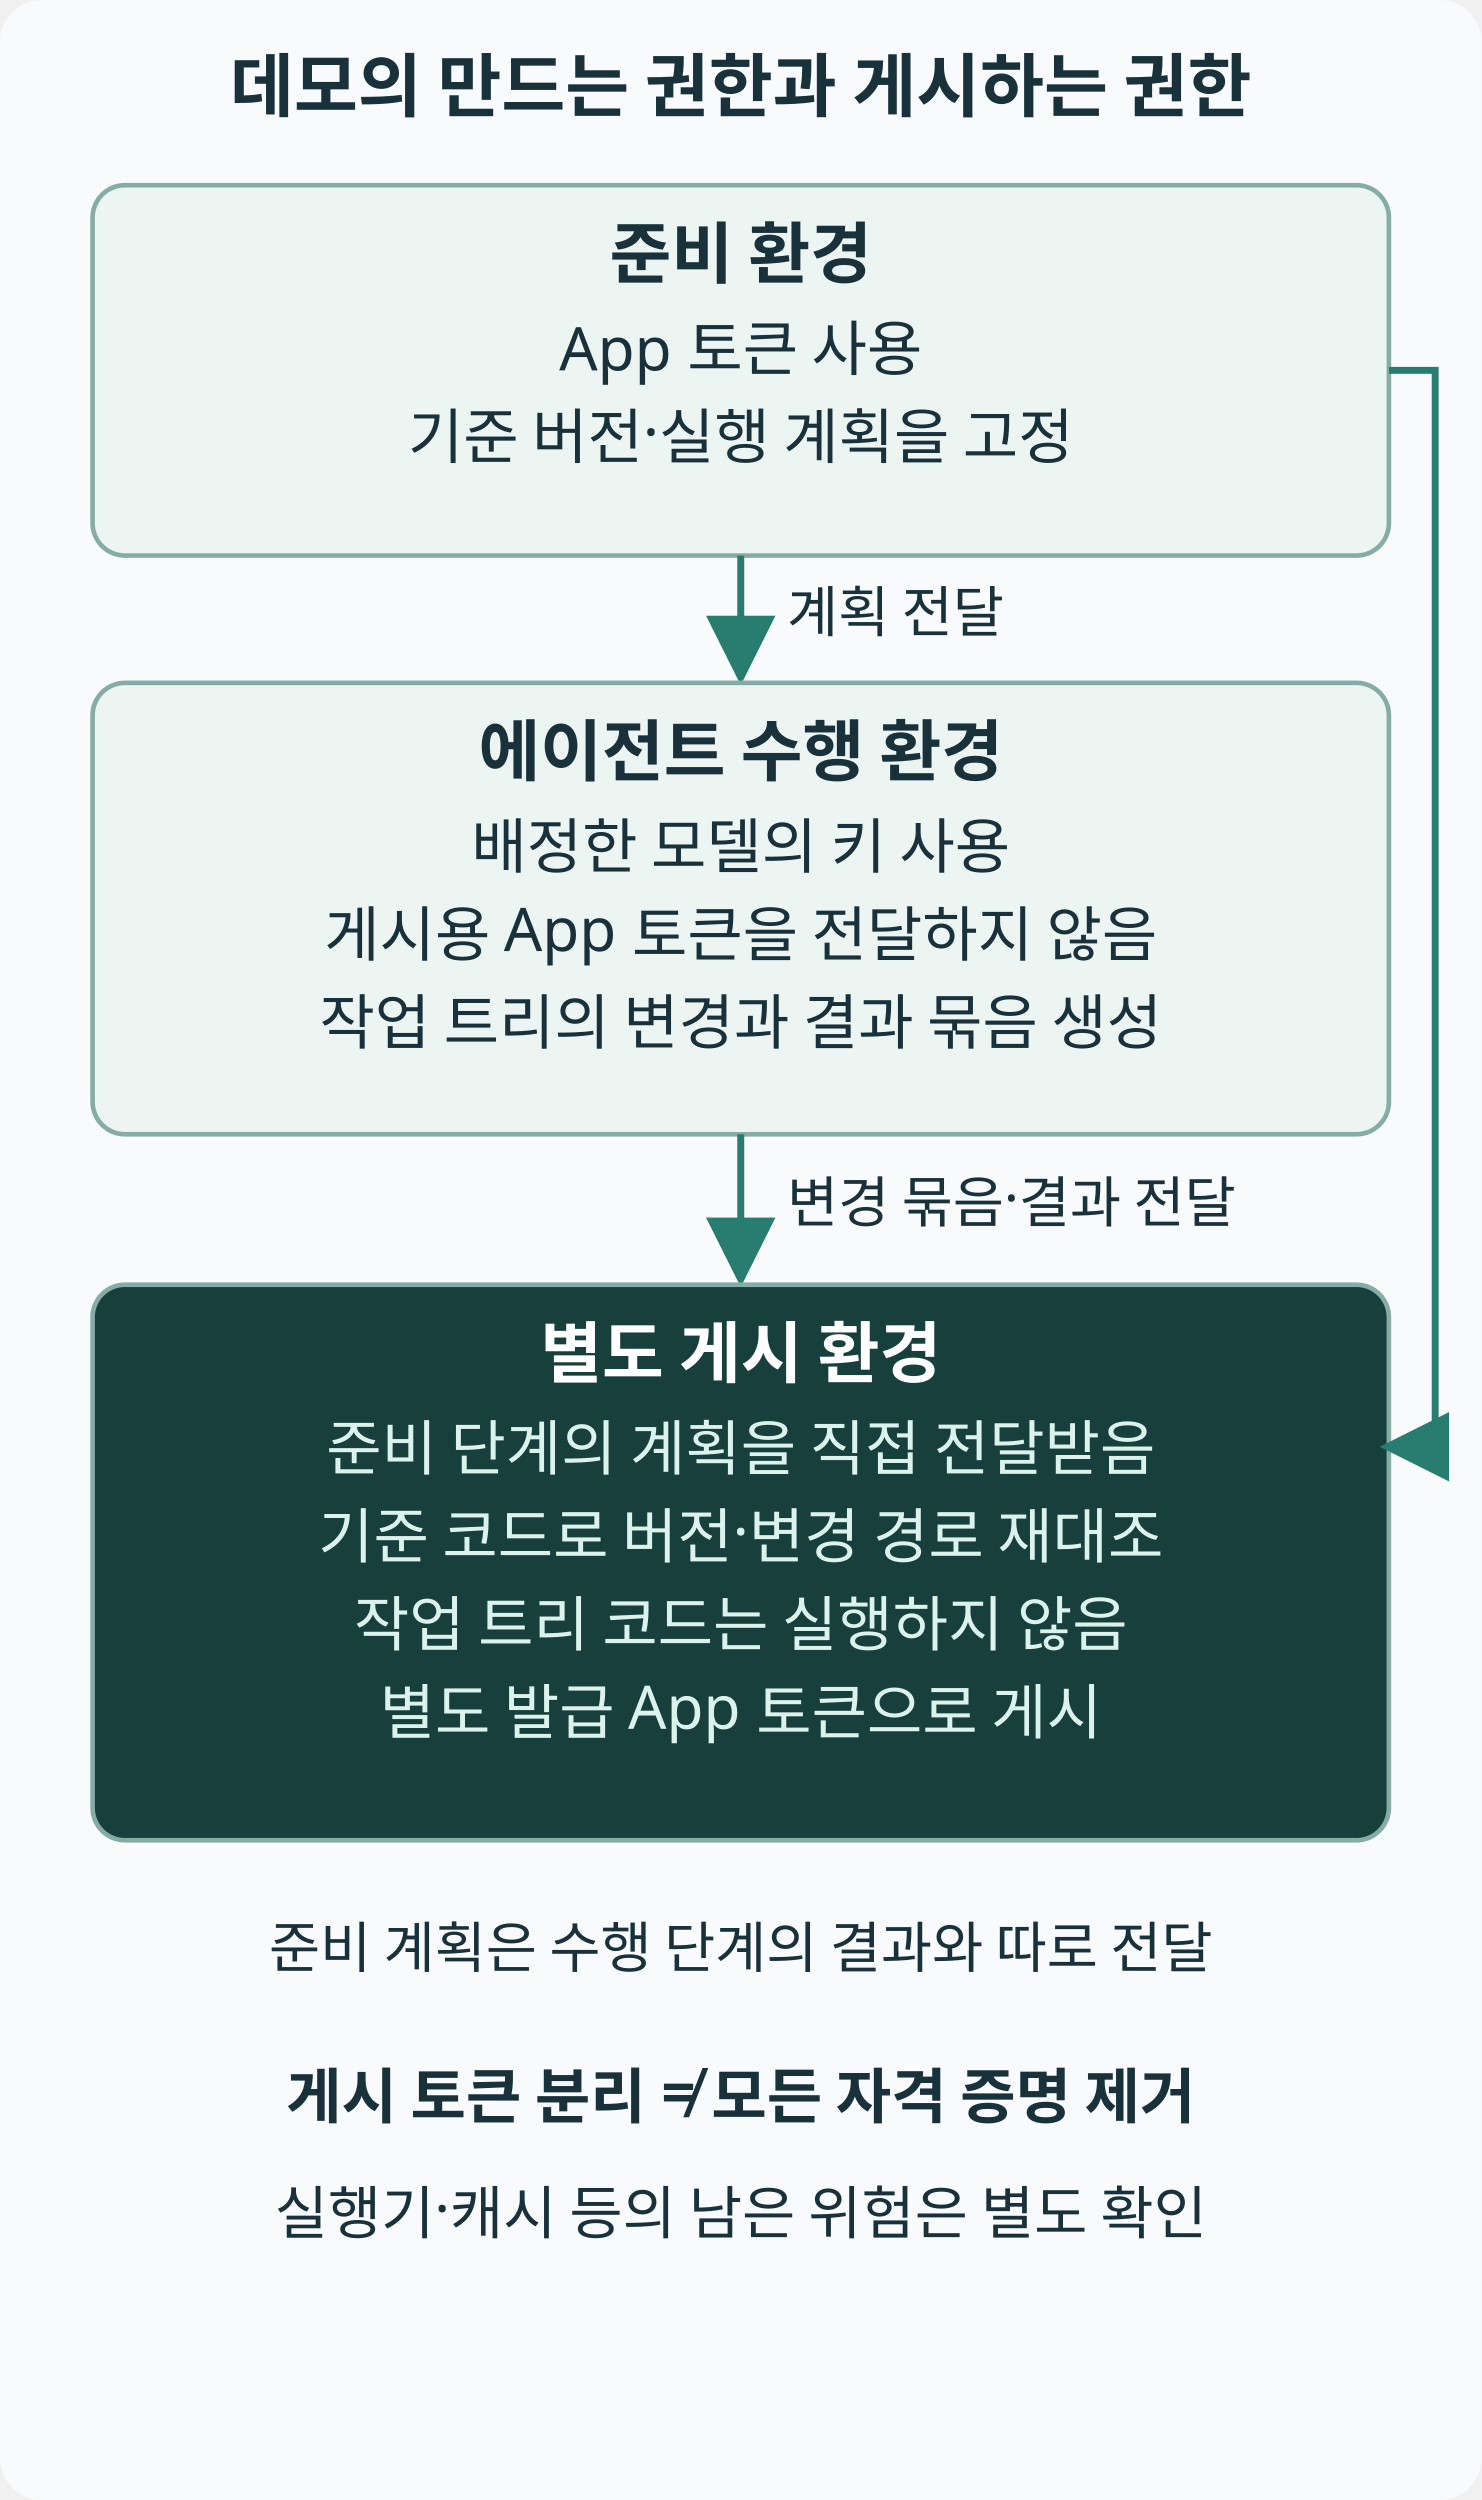
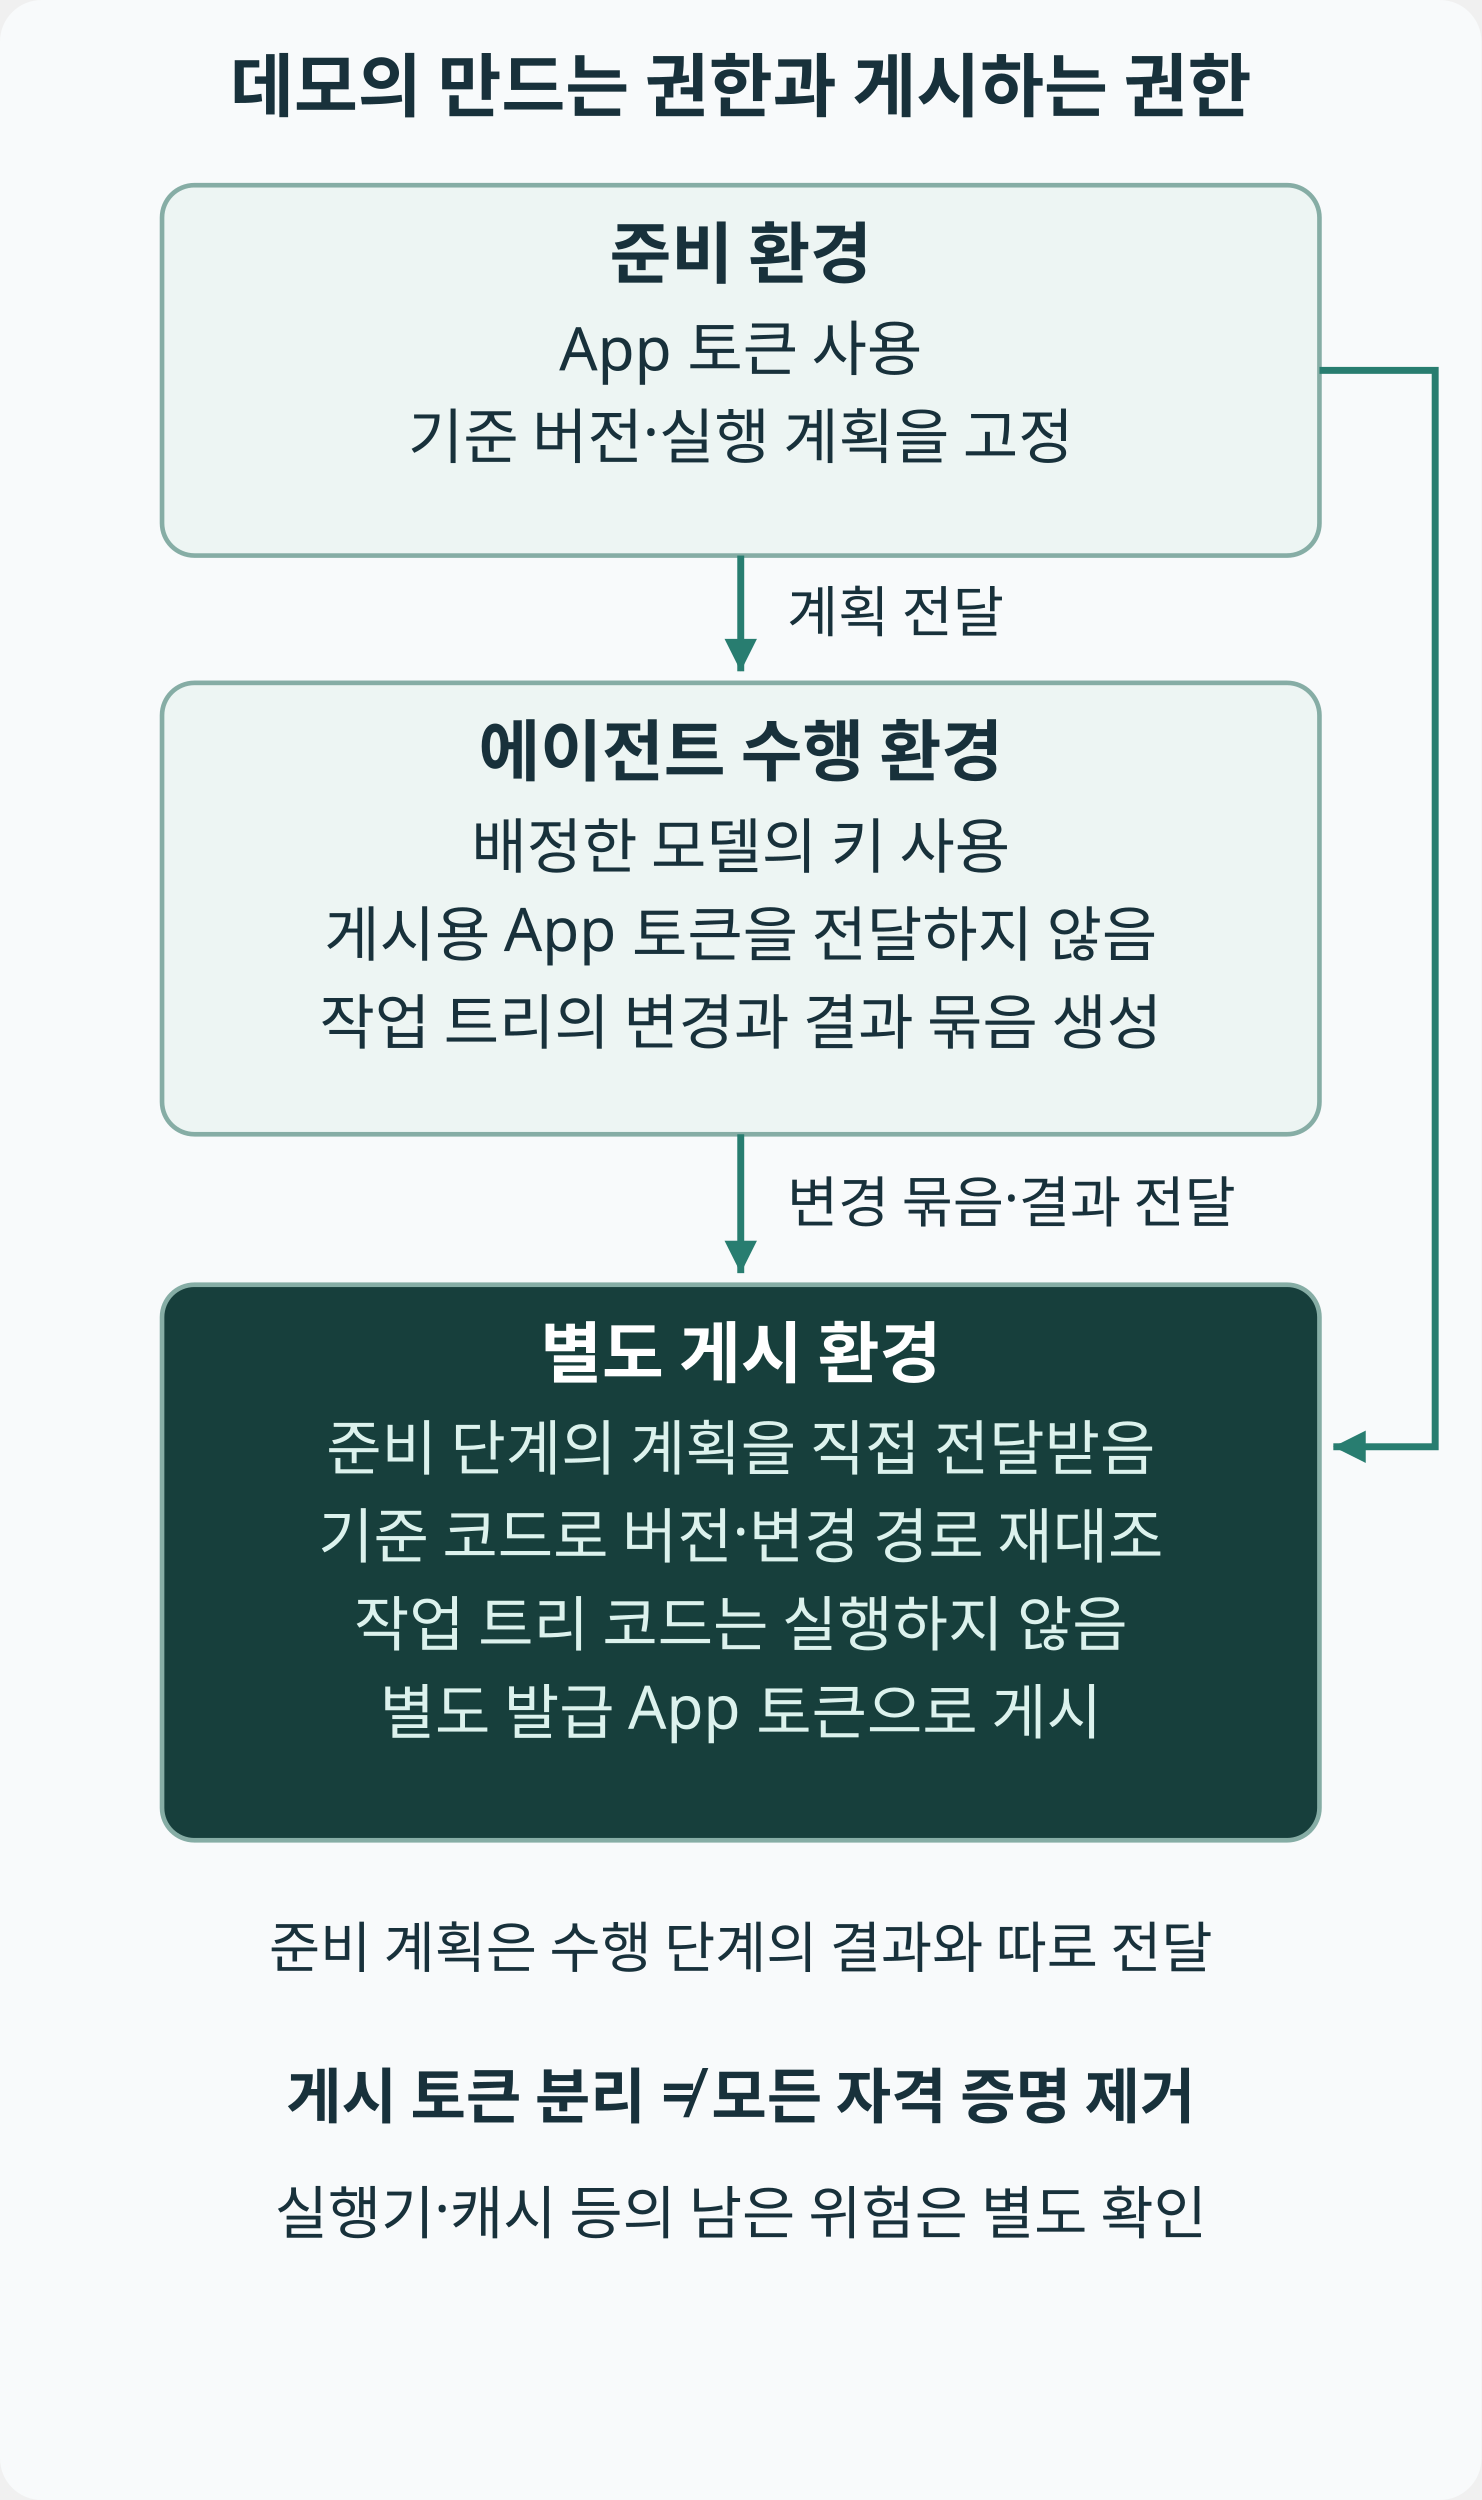
<svg xmlns="http://www.w3.org/2000/svg" width="640" height="1080" viewBox="0 0 640 1080" role="img" aria-labelledby="title desc">
  <defs>
-     <marker id="arrow" markerWidth="10" markerHeight="10" refX="8" refY="5" orient="auto">
-       <path d="M0 0 L10 5 L0 10 Z" fill="#287d70" />
+     <marker id="arrow" markerUnits="userSpaceOnUse" markerWidth="14" markerHeight="14" viewBox="0 0 14 14" refX="14" refY="7" orient="auto">
+       <path d="M0 0 L14 7 L0 14 Z" fill="#287d70" />
    </marker>
  </defs>
  <rect width="640" height="1080" rx="18" fill="#f8fafb" />
  <g font-family="Apple SD Gothic Neo, Noto Sans KR, Malgun Gothic, sans-serif">
    <text x="320" y="48" text-anchor="middle" font-size="30" font-weight="700" fill="#18313b">데모의 만드는 권한과 게시하는 권한</text>
-     <rect x="40" y="80" width="560" height="160" rx="14" fill="#edf5f3" stroke="#86ada5" stroke-width="2" />
+     <rect x="70" y="80" width="500" height="160" rx="14" fill="#edf5f3" stroke="#86ada5" stroke-width="2" />
    <text x="320.0" y="120" text-anchor="middle" font-size="29" font-weight="700" fill="#18313b">준비 환경</text>
    <text x="320.0" y="160" text-anchor="middle" font-size="26" font-weight="400" fill="#18313b">App 토큰 사용</text>
    <text x="320.0" y="198" text-anchor="middle" font-size="26" font-weight="400" fill="#18313b">기준 버전·실행 계획을 고정</text>
    <path d="M320 240 V290" fill="none" stroke="#287d70" stroke-width="3" marker-end="url(#arrow)" />
    <text x="340" y="273.0" text-anchor="start" font-size="24" font-weight="400" fill="#18313b">계획 전달</text>
-     <rect x="40" y="295" width="560" height="195" rx="14" fill="#edf5f3" stroke="#86ada5" stroke-width="2" />
+     <rect x="70" y="295" width="500" height="195" rx="14" fill="#edf5f3" stroke="#86ada5" stroke-width="2" />
    <text x="320.0" y="335" text-anchor="middle" font-size="29" font-weight="700" fill="#18313b">에이전트 수행 환경</text>
    <text x="320.0" y="375" text-anchor="middle" font-size="26" font-weight="400" fill="#18313b">배정한 모델의 키 사용</text>
    <text x="320.0" y="413" text-anchor="middle" font-size="26" font-weight="400" fill="#18313b">게시용 App 토큰을 전달하지 않음</text>
    <text x="320.0" y="451" text-anchor="middle" font-size="26" font-weight="400" fill="#18313b">작업 트리의 변경과 결과 묶음 생성</text>
    <path d="M320 490 V550" fill="none" stroke="#287d70" stroke-width="3" marker-end="url(#arrow)" />
    <text x="340" y="528.0" text-anchor="start" font-size="24" font-weight="400" fill="#18313b">변경 묶음·결과 전달</text>
-     <rect x="40" y="555" width="560" height="240" rx="14" fill="#173f3c" stroke="#86ada5" stroke-width="2" />
+     <rect x="70" y="555" width="500" height="240" rx="14" fill="#173f3c" stroke="#86ada5" stroke-width="2" />
    <text x="320.0" y="595" text-anchor="middle" font-size="29" font-weight="700" fill="#ffffff">별도 게시 환경</text>
    <text x="320.0" y="635" text-anchor="middle" font-size="26" font-weight="400" fill="#dcf2ed">준비 단계의 계획을 직접 전달받음</text>
    <text x="320.0" y="673" text-anchor="middle" font-size="26" font-weight="400" fill="#dcf2ed">기준 코드로 버전·변경 경로 재대조</text>
    <text x="320.0" y="711" text-anchor="middle" font-size="26" font-weight="400" fill="#dcf2ed">작업 트리 코드는 실행하지 않음</text>
    <text x="320.0" y="749" text-anchor="middle" font-size="26" font-weight="400" fill="#dcf2ed">별도 발급 App 토큰으로 게시</text>
-     <path d="M600 160 H620 V625 H602" fill="none" stroke="#287d70" stroke-width="3" marker-end="url(#arrow)" />
+     <path d="M570 160 H620 V625 H576" fill="none" stroke="#287d70" stroke-width="3" marker-end="url(#arrow)" />
    <text x="320" y="850" text-anchor="middle" font-size="24" font-weight="400" fill="#18313b">준비 계획은 수행 단계의 결과와 따로 전달</text>
    <text x="320" y="915" text-anchor="middle" font-size="26" font-weight="700" fill="#18313b">게시 토큰 분리 ≠ 모든 자격 증명 제거</text>
    <text x="320" y="965" text-anchor="middle" font-size="25" font-weight="400" fill="#18313b">실행기·캐시 등의 남은 위험은 별도 확인</text>
  </g>
</svg>
